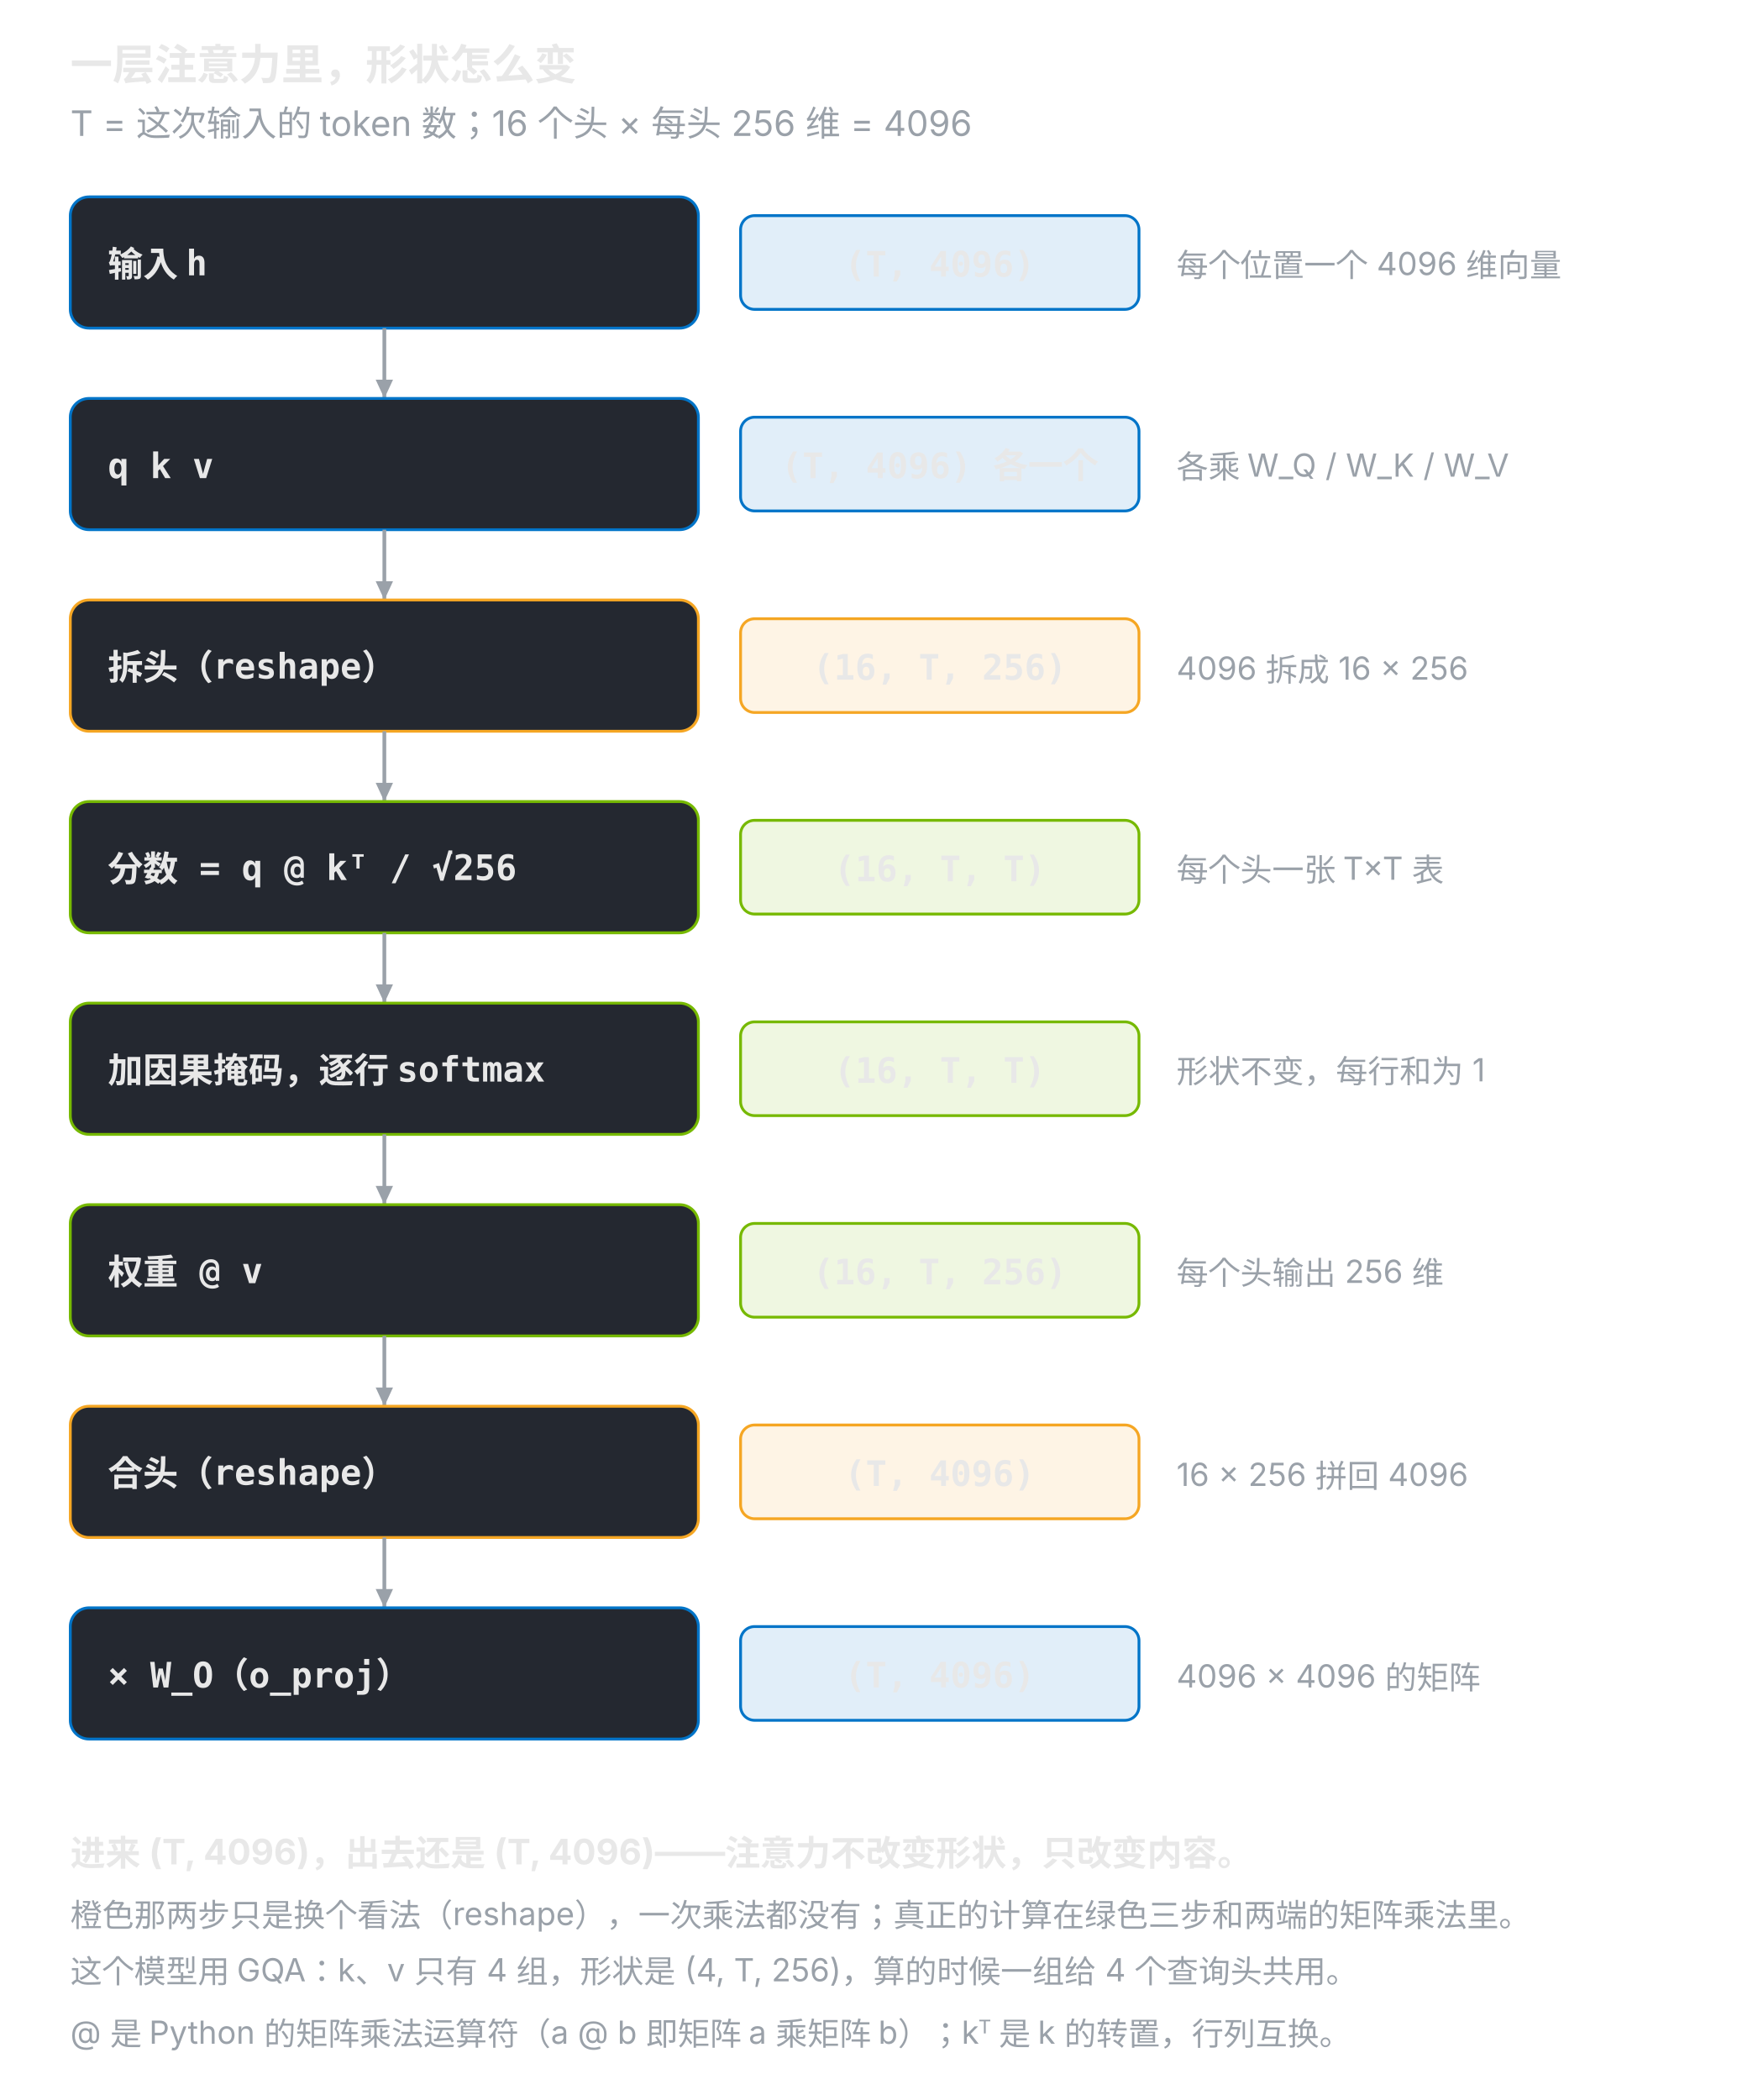
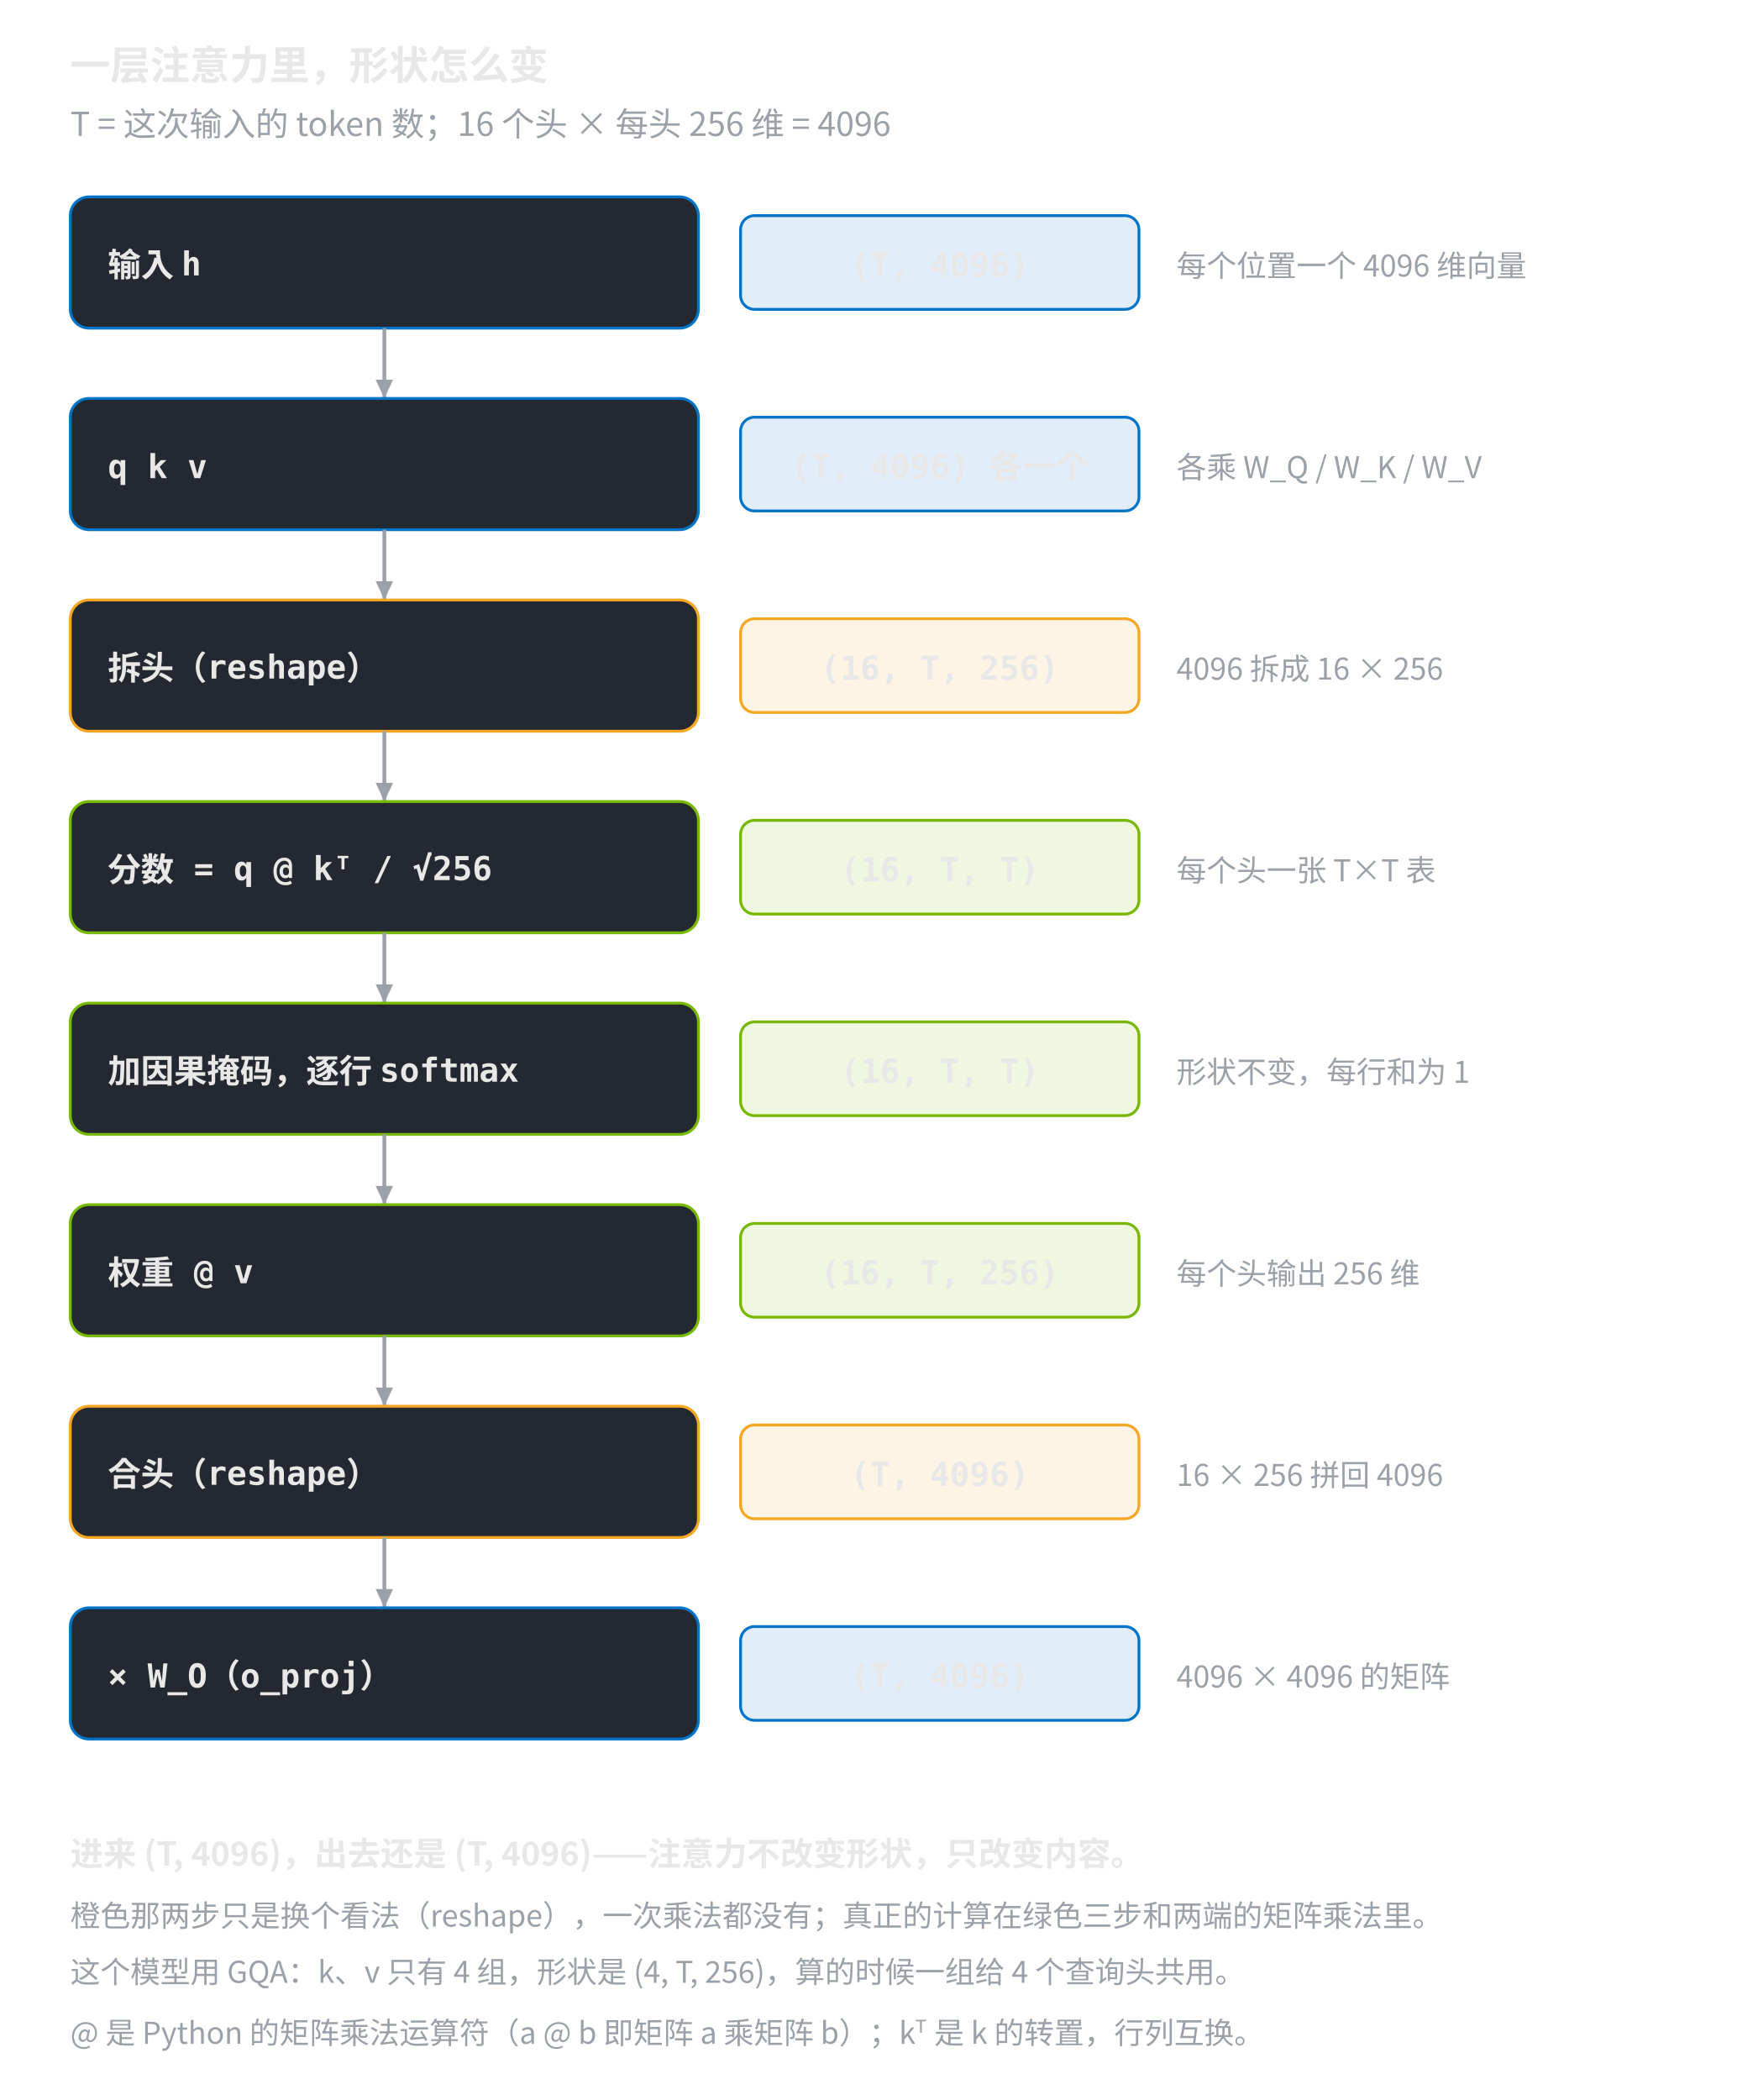
<svg xmlns="http://www.w3.org/2000/svg" viewBox="0 0 750 896" width="750" height="896" role="img" aria-label="一层注意力里张量形状的变化：(T,4096) 经拆头成 (16,T,256)，算出 (16,T,T) 的权重，输出 (16,T,256)，合头回 (T,4096)">
-   <style>.m{font-family:"JetBrains Mono","SF Mono",Menlo,Consolas,monospace}.s{font-family:-apple-system,BlinkMacSystemFont,"Segoe UI","PingFang SC","Noto Sans SC",sans-serif}</style>
+   <style>.t2t-m{font-family:"JetBrains Mono Variable","JetBrains Mono","SF Mono",Menlo,Consolas,monospace}.t2t-s{font-family:"Noto Sans CJK SC","Noto Sans SC Variable","Noto Sans SC","Source Han Sans SC","PingFang SC","Microsoft YaHei",system-ui,sans-serif}</style>
  <defs>
    <marker id="qa" markerUnits="userSpaceOnUse" markerWidth="9" markerHeight="9" refX="8" refY="4.5" orient="auto">
      <path d="M0 0.8 8 4.5 0 8.2z" fill="#9AA1A9" />
    </marker>
  </defs>
-   <text x="30" y="34" class="s" font-size="18.0" fill="#E8E8E8" text-anchor="start" font-weight="700">一层注意力里，形状怎么变</text>
-   <text x="30" y="58" class="s" font-size="15.0" fill="#9AA1A9" text-anchor="start" font-weight="400">T = 这次输入的 token 数；16 个头 × 每头 256 维 = 4096</text>
+   <text x="30" y="34" class="t2t-s" font-size="17.0" fill="#E8E8E8" text-anchor="start" font-weight="700">一层注意力里，形状怎么变</text>
+   <text x="30" y="58" class="t2t-s" font-size="14.1" fill="#9AA1A9" text-anchor="start" font-weight="400">T = 这次输入的 token 数；16 个头 × 每头 256 维 = 4096</text>
  <rect x="30" y="84" width="268" height="56" rx="8" fill="#242830" stroke="#0074C8" stroke-width="1.2" />
-   <text x="46" y="118.0" class="m" font-size="15.0" fill="#E8E8E8" text-anchor="start" font-weight="600">输入 h</text>
+   <text x="46" y="118.0" class="t2t-m" font-size="14.1" fill="#E8E8E8" text-anchor="start" font-weight="600">输入 h</text>
  <rect x="316" y="92" width="170" height="40" rx="6" fill="#0074C8" fill-opacity=".12" stroke="#0074C8" stroke-width="1.2" />
-   <text x="401" y="118.0" class="m" font-size="15.0" fill="#E8E8E8" text-anchor="middle" font-weight="700">(T, 4096)</text>
-   <text x="502" y="118.0" class="s" font-size="13.6" fill="#9AA1A9" text-anchor="start" font-weight="400">每个位置一个 4096 维向量</text>
+   <text x="401" y="118.0" class="t2t-m" font-size="14.1" fill="#E8E8E8" text-anchor="middle" font-weight="700">(T, 4096)</text>
+   <text x="502" y="118.0" class="t2t-s" font-size="12.8" fill="#9AA1A9" text-anchor="start" font-weight="400">每个位置一个 4096 维向量</text>
  <path d="M164.0 140V170" stroke="#9AA1A9" stroke-width="1.6" marker-end="url(#qa)" />
  <rect x="30" y="170" width="268" height="56" rx="8" fill="#242830" stroke="#0074C8" stroke-width="1.2" />
-   <text x="46" y="204.0" class="m" font-size="15.0" fill="#E8E8E8" text-anchor="start" font-weight="600">q  k  v</text>
+   <text x="46" y="204.0" class="t2t-m" font-size="14.1" fill="#E8E8E8" text-anchor="start" font-weight="600">q  k  v</text>
  <rect x="316" y="178" width="170" height="40" rx="6" fill="#0074C8" fill-opacity=".12" stroke="#0074C8" stroke-width="1.2" />
-   <text x="401" y="204.0" class="m" font-size="15.0" fill="#E8E8E8" text-anchor="middle" font-weight="700">(T, 4096) 各一个</text>
-   <text x="502" y="204.0" class="s" font-size="13.6" fill="#9AA1A9" text-anchor="start" font-weight="400">各乘 W_Q / W_K / W_V</text>
+   <text x="401" y="204.0" class="t2t-m" font-size="14.1" fill="#E8E8E8" text-anchor="middle" font-weight="700">(T, 4096) 各一个</text>
+   <text x="502" y="204.0" class="t2t-s" font-size="12.8" fill="#9AA1A9" text-anchor="start" font-weight="400">各乘 W_Q / W_K / W_V</text>
  <path d="M164.0 226V256" stroke="#9AA1A9" stroke-width="1.6" marker-end="url(#qa)" />
  <rect x="30" y="256" width="268" height="56" rx="8" fill="#242830" stroke="#F5A623" stroke-width="1.2" />
-   <text x="46" y="290.0" class="m" font-size="15.0" fill="#E8E8E8" text-anchor="start" font-weight="600">拆头（reshape）</text>
+   <text x="46" y="290.0" class="t2t-m" font-size="14.1" fill="#E8E8E8" text-anchor="start" font-weight="600">拆头（reshape）</text>
  <rect x="316" y="264" width="170" height="40" rx="6" fill="#F5A623" fill-opacity=".12" stroke="#F5A623" stroke-width="1.2" />
-   <text x="401" y="290.0" class="m" font-size="15.0" fill="#E8E8E8" text-anchor="middle" font-weight="700">(16, T, 256)</text>
-   <text x="502" y="290.0" class="s" font-size="13.6" fill="#9AA1A9" text-anchor="start" font-weight="400">4096 拆成 16 × 256</text>
+   <text x="401" y="290.0" class="t2t-m" font-size="14.1" fill="#E8E8E8" text-anchor="middle" font-weight="700">(16, T, 256)</text>
+   <text x="502" y="290.0" class="t2t-s" font-size="12.8" fill="#9AA1A9" text-anchor="start" font-weight="400">4096 拆成 16 × 256</text>
  <path d="M164.0 312V342" stroke="#9AA1A9" stroke-width="1.6" marker-end="url(#qa)" />
  <rect x="30" y="342" width="268" height="56" rx="8" fill="#242830" stroke="#76B900" stroke-width="1.2" />
-   <text x="46" y="376.0" class="m" font-size="15.0" fill="#E8E8E8" text-anchor="start" font-weight="600">分数 = q @ kᵀ / √256</text>
+   <text x="46" y="376.0" class="t2t-m" font-size="14.1" fill="#E8E8E8" text-anchor="start" font-weight="600">分数 = q @ kᵀ / √256</text>
  <rect x="316" y="350" width="170" height="40" rx="6" fill="#76B900" fill-opacity=".12" stroke="#76B900" stroke-width="1.2" />
-   <text x="401" y="376.0" class="m" font-size="15.0" fill="#E8E8E8" text-anchor="middle" font-weight="700">(16, T, T)</text>
-   <text x="502" y="376.0" class="s" font-size="13.6" fill="#9AA1A9" text-anchor="start" font-weight="400">每个头一张 T×T 表</text>
+   <text x="401" y="376.0" class="t2t-m" font-size="14.1" fill="#E8E8E8" text-anchor="middle" font-weight="700">(16, T, T)</text>
+   <text x="502" y="376.0" class="t2t-s" font-size="12.8" fill="#9AA1A9" text-anchor="start" font-weight="400">每个头一张 T×T 表</text>
  <path d="M164.0 398V428" stroke="#9AA1A9" stroke-width="1.6" marker-end="url(#qa)" />
  <rect x="30" y="428" width="268" height="56" rx="8" fill="#242830" stroke="#76B900" stroke-width="1.2" />
-   <text x="46" y="462.0" class="m" font-size="15.0" fill="#E8E8E8" text-anchor="start" font-weight="600">加因果掩码，逐行 softmax</text>
+   <text x="46" y="462.0" class="t2t-m" font-size="14.1" fill="#E8E8E8" text-anchor="start" font-weight="600">加因果掩码，逐行 softmax</text>
  <rect x="316" y="436" width="170" height="40" rx="6" fill="#76B900" fill-opacity=".12" stroke="#76B900" stroke-width="1.2" />
-   <text x="401" y="462.0" class="m" font-size="15.0" fill="#E8E8E8" text-anchor="middle" font-weight="700">(16, T, T)</text>
-   <text x="502" y="462.0" class="s" font-size="13.6" fill="#9AA1A9" text-anchor="start" font-weight="400">形状不变，每行和为 1</text>
+   <text x="401" y="462.0" class="t2t-m" font-size="14.1" fill="#E8E8E8" text-anchor="middle" font-weight="700">(16, T, T)</text>
+   <text x="502" y="462.0" class="t2t-s" font-size="12.8" fill="#9AA1A9" text-anchor="start" font-weight="400">形状不变，每行和为 1</text>
  <path d="M164.0 484V514" stroke="#9AA1A9" stroke-width="1.6" marker-end="url(#qa)" />
  <rect x="30" y="514" width="268" height="56" rx="8" fill="#242830" stroke="#76B900" stroke-width="1.2" />
-   <text x="46" y="548.0" class="m" font-size="15.0" fill="#E8E8E8" text-anchor="start" font-weight="600">权重 @ v</text>
+   <text x="46" y="548.0" class="t2t-m" font-size="14.1" fill="#E8E8E8" text-anchor="start" font-weight="600">权重 @ v</text>
  <rect x="316" y="522" width="170" height="40" rx="6" fill="#76B900" fill-opacity=".12" stroke="#76B900" stroke-width="1.2" />
-   <text x="401" y="548.0" class="m" font-size="15.0" fill="#E8E8E8" text-anchor="middle" font-weight="700">(16, T, 256)</text>
-   <text x="502" y="548.0" class="s" font-size="13.6" fill="#9AA1A9" text-anchor="start" font-weight="400">每个头输出 256 维</text>
+   <text x="401" y="548.0" class="t2t-m" font-size="14.1" fill="#E8E8E8" text-anchor="middle" font-weight="700">(16, T, 256)</text>
+   <text x="502" y="548.0" class="t2t-s" font-size="12.8" fill="#9AA1A9" text-anchor="start" font-weight="400">每个头输出 256 维</text>
  <path d="M164.0 570V600" stroke="#9AA1A9" stroke-width="1.6" marker-end="url(#qa)" />
  <rect x="30" y="600" width="268" height="56" rx="8" fill="#242830" stroke="#F5A623" stroke-width="1.2" />
-   <text x="46" y="634.0" class="m" font-size="15.0" fill="#E8E8E8" text-anchor="start" font-weight="600">合头（reshape）</text>
+   <text x="46" y="634.0" class="t2t-m" font-size="14.1" fill="#E8E8E8" text-anchor="start" font-weight="600">合头（reshape）</text>
  <rect x="316" y="608" width="170" height="40" rx="6" fill="#F5A623" fill-opacity=".12" stroke="#F5A623" stroke-width="1.2" />
-   <text x="401" y="634.0" class="m" font-size="15.0" fill="#E8E8E8" text-anchor="middle" font-weight="700">(T, 4096)</text>
-   <text x="502" y="634.0" class="s" font-size="13.6" fill="#9AA1A9" text-anchor="start" font-weight="400">16 × 256 拼回 4096</text>
+   <text x="401" y="634.0" class="t2t-m" font-size="14.1" fill="#E8E8E8" text-anchor="middle" font-weight="700">(T, 4096)</text>
+   <text x="502" y="634.0" class="t2t-s" font-size="12.8" fill="#9AA1A9" text-anchor="start" font-weight="400">16 × 256 拼回 4096</text>
  <path d="M164.0 656V686" stroke="#9AA1A9" stroke-width="1.6" marker-end="url(#qa)" />
  <rect x="30" y="686" width="268" height="56" rx="8" fill="#242830" stroke="#0074C8" stroke-width="1.2" />
-   <text x="46" y="720.0" class="m" font-size="15.0" fill="#E8E8E8" text-anchor="start" font-weight="600">× W_O（o_proj）</text>
+   <text x="46" y="720.0" class="t2t-m" font-size="14.1" fill="#E8E8E8" text-anchor="start" font-weight="600">× W_O（o_proj）</text>
  <rect x="316" y="694" width="170" height="40" rx="6" fill="#0074C8" fill-opacity=".12" stroke="#0074C8" stroke-width="1.2" />
-   <text x="401" y="720.0" class="m" font-size="15.0" fill="#E8E8E8" text-anchor="middle" font-weight="700">(T, 4096)</text>
-   <text x="502" y="720.0" class="s" font-size="13.6" fill="#9AA1A9" text-anchor="start" font-weight="400">4096 × 4096 的矩阵</text>
-   <text x="30" y="796" class="s" font-size="15.0" fill="#E8E8E8" text-anchor="start" font-weight="700">进来 (T, 4096)，出去还是 (T, 4096)——注意力不改变形状，只改变内容。</text>
-   <text x="30" y="822" class="s" font-size="13.6" fill="#9AA1A9" text-anchor="start" font-weight="400">橙色那两步只是换个看法（reshape），一次乘法都没有；真正的计算在绿色三步和两端的矩阵乘法里。</text>
-   <text x="30" y="846" class="s" font-size="13.6" fill="#9AA1A9" text-anchor="start" font-weight="400">这个模型用 GQA：k、v 只有 4 组，形状是 (4, T, 256)，算的时候一组给 4 个查询头共用。</text>
-   <text x="30" y="872" class="s" font-size="13.6" fill="#9AA1A9" text-anchor="start" font-weight="400">@ 是 Python 的矩阵乘法运算符（a @ b 即矩阵 a 乘矩阵 b）；kᵀ 是 k 的转置，行列互换。</text>
+   <text x="401" y="720.0" class="t2t-m" font-size="14.1" fill="#E8E8E8" text-anchor="middle" font-weight="700">(T, 4096)</text>
+   <text x="502" y="720.0" class="t2t-s" font-size="12.8" fill="#9AA1A9" text-anchor="start" font-weight="400">4096 × 4096 的矩阵</text>
+   <text x="30" y="796" class="t2t-s" font-size="14.1" fill="#E8E8E8" text-anchor="start" font-weight="700">进来 (T, 4096)，出去还是 (T, 4096)——注意力不改变形状，只改变内容。</text>
+   <text x="30" y="822" class="t2t-s" font-size="12.8" fill="#9AA1A9" text-anchor="start" font-weight="400">橙色那两步只是换个看法（reshape），一次乘法都没有；真正的计算在绿色三步和两端的矩阵乘法里。</text>
+   <text x="30" y="846" class="t2t-s" font-size="12.8" fill="#9AA1A9" text-anchor="start" font-weight="400">这个模型用 GQA：k、v 只有 4 组，形状是 (4, T, 256)，算的时候一组给 4 个查询头共用。</text>
+   <text x="30" y="872" class="t2t-s" font-size="12.8" fill="#9AA1A9" text-anchor="start" font-weight="400">@ 是 Python 的矩阵乘法运算符（a @ b 即矩阵 a 乘矩阵 b）；kᵀ 是 k 的转置，行列互换。</text>
</svg>
